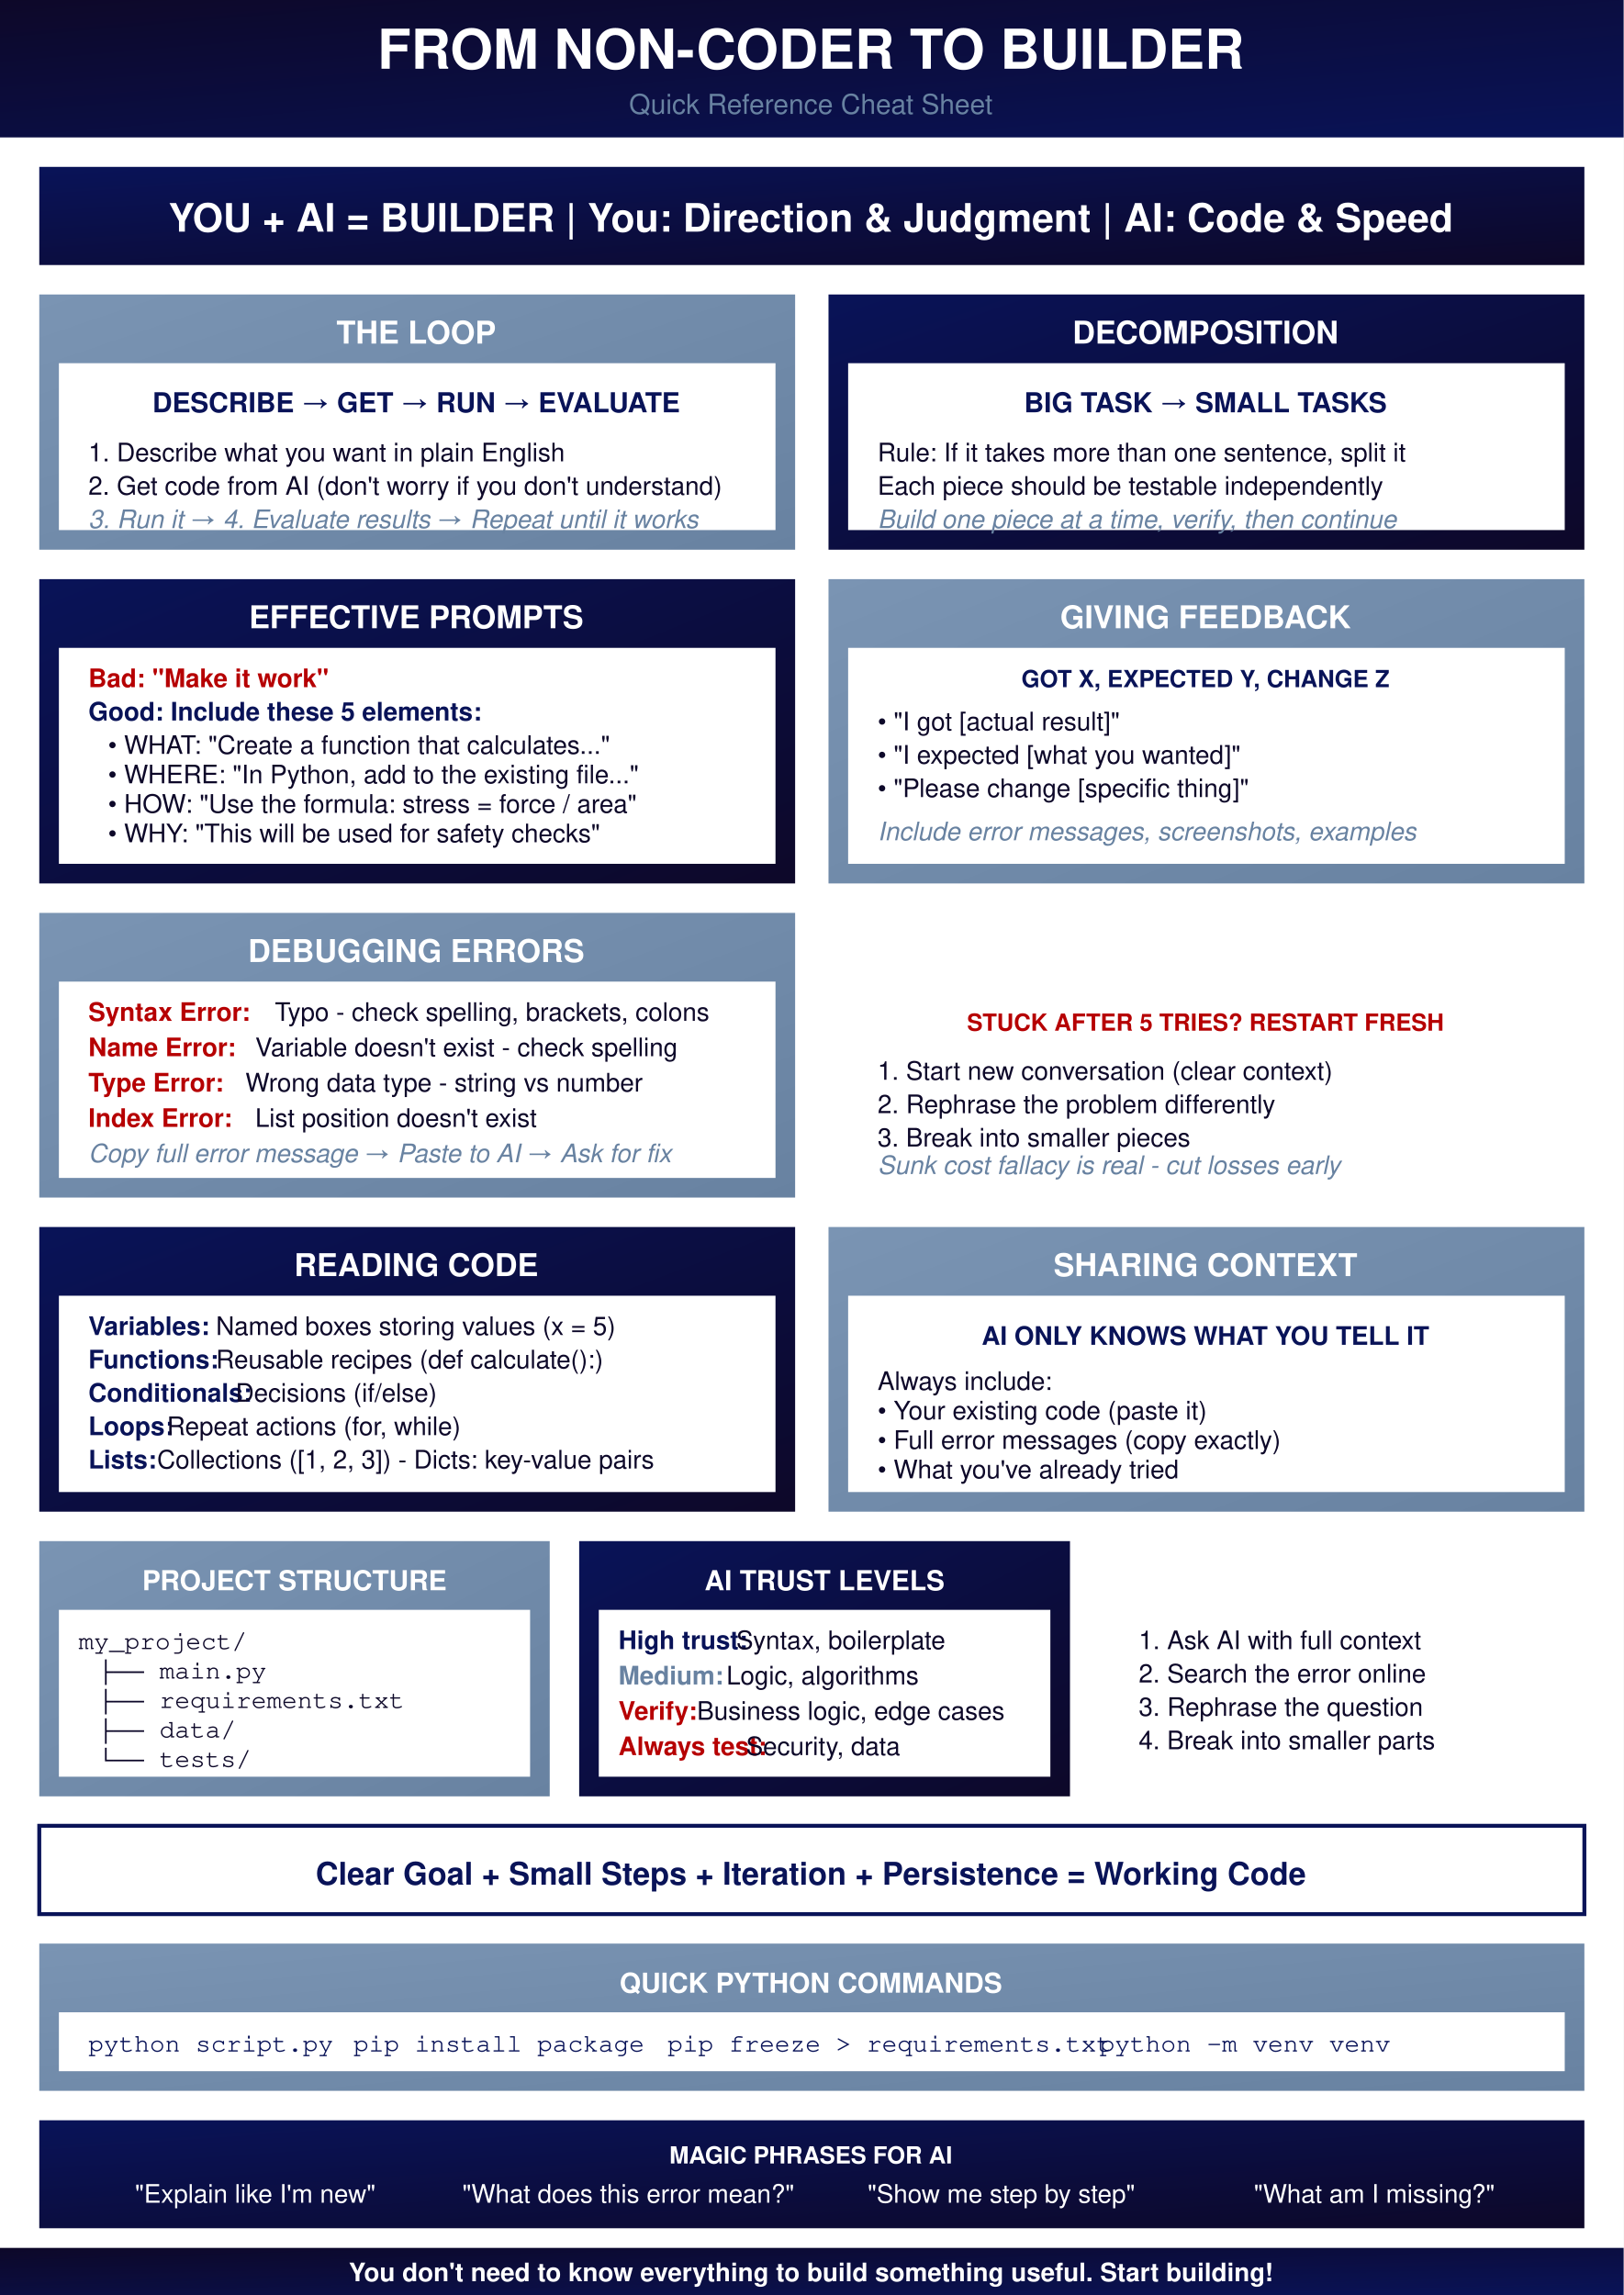
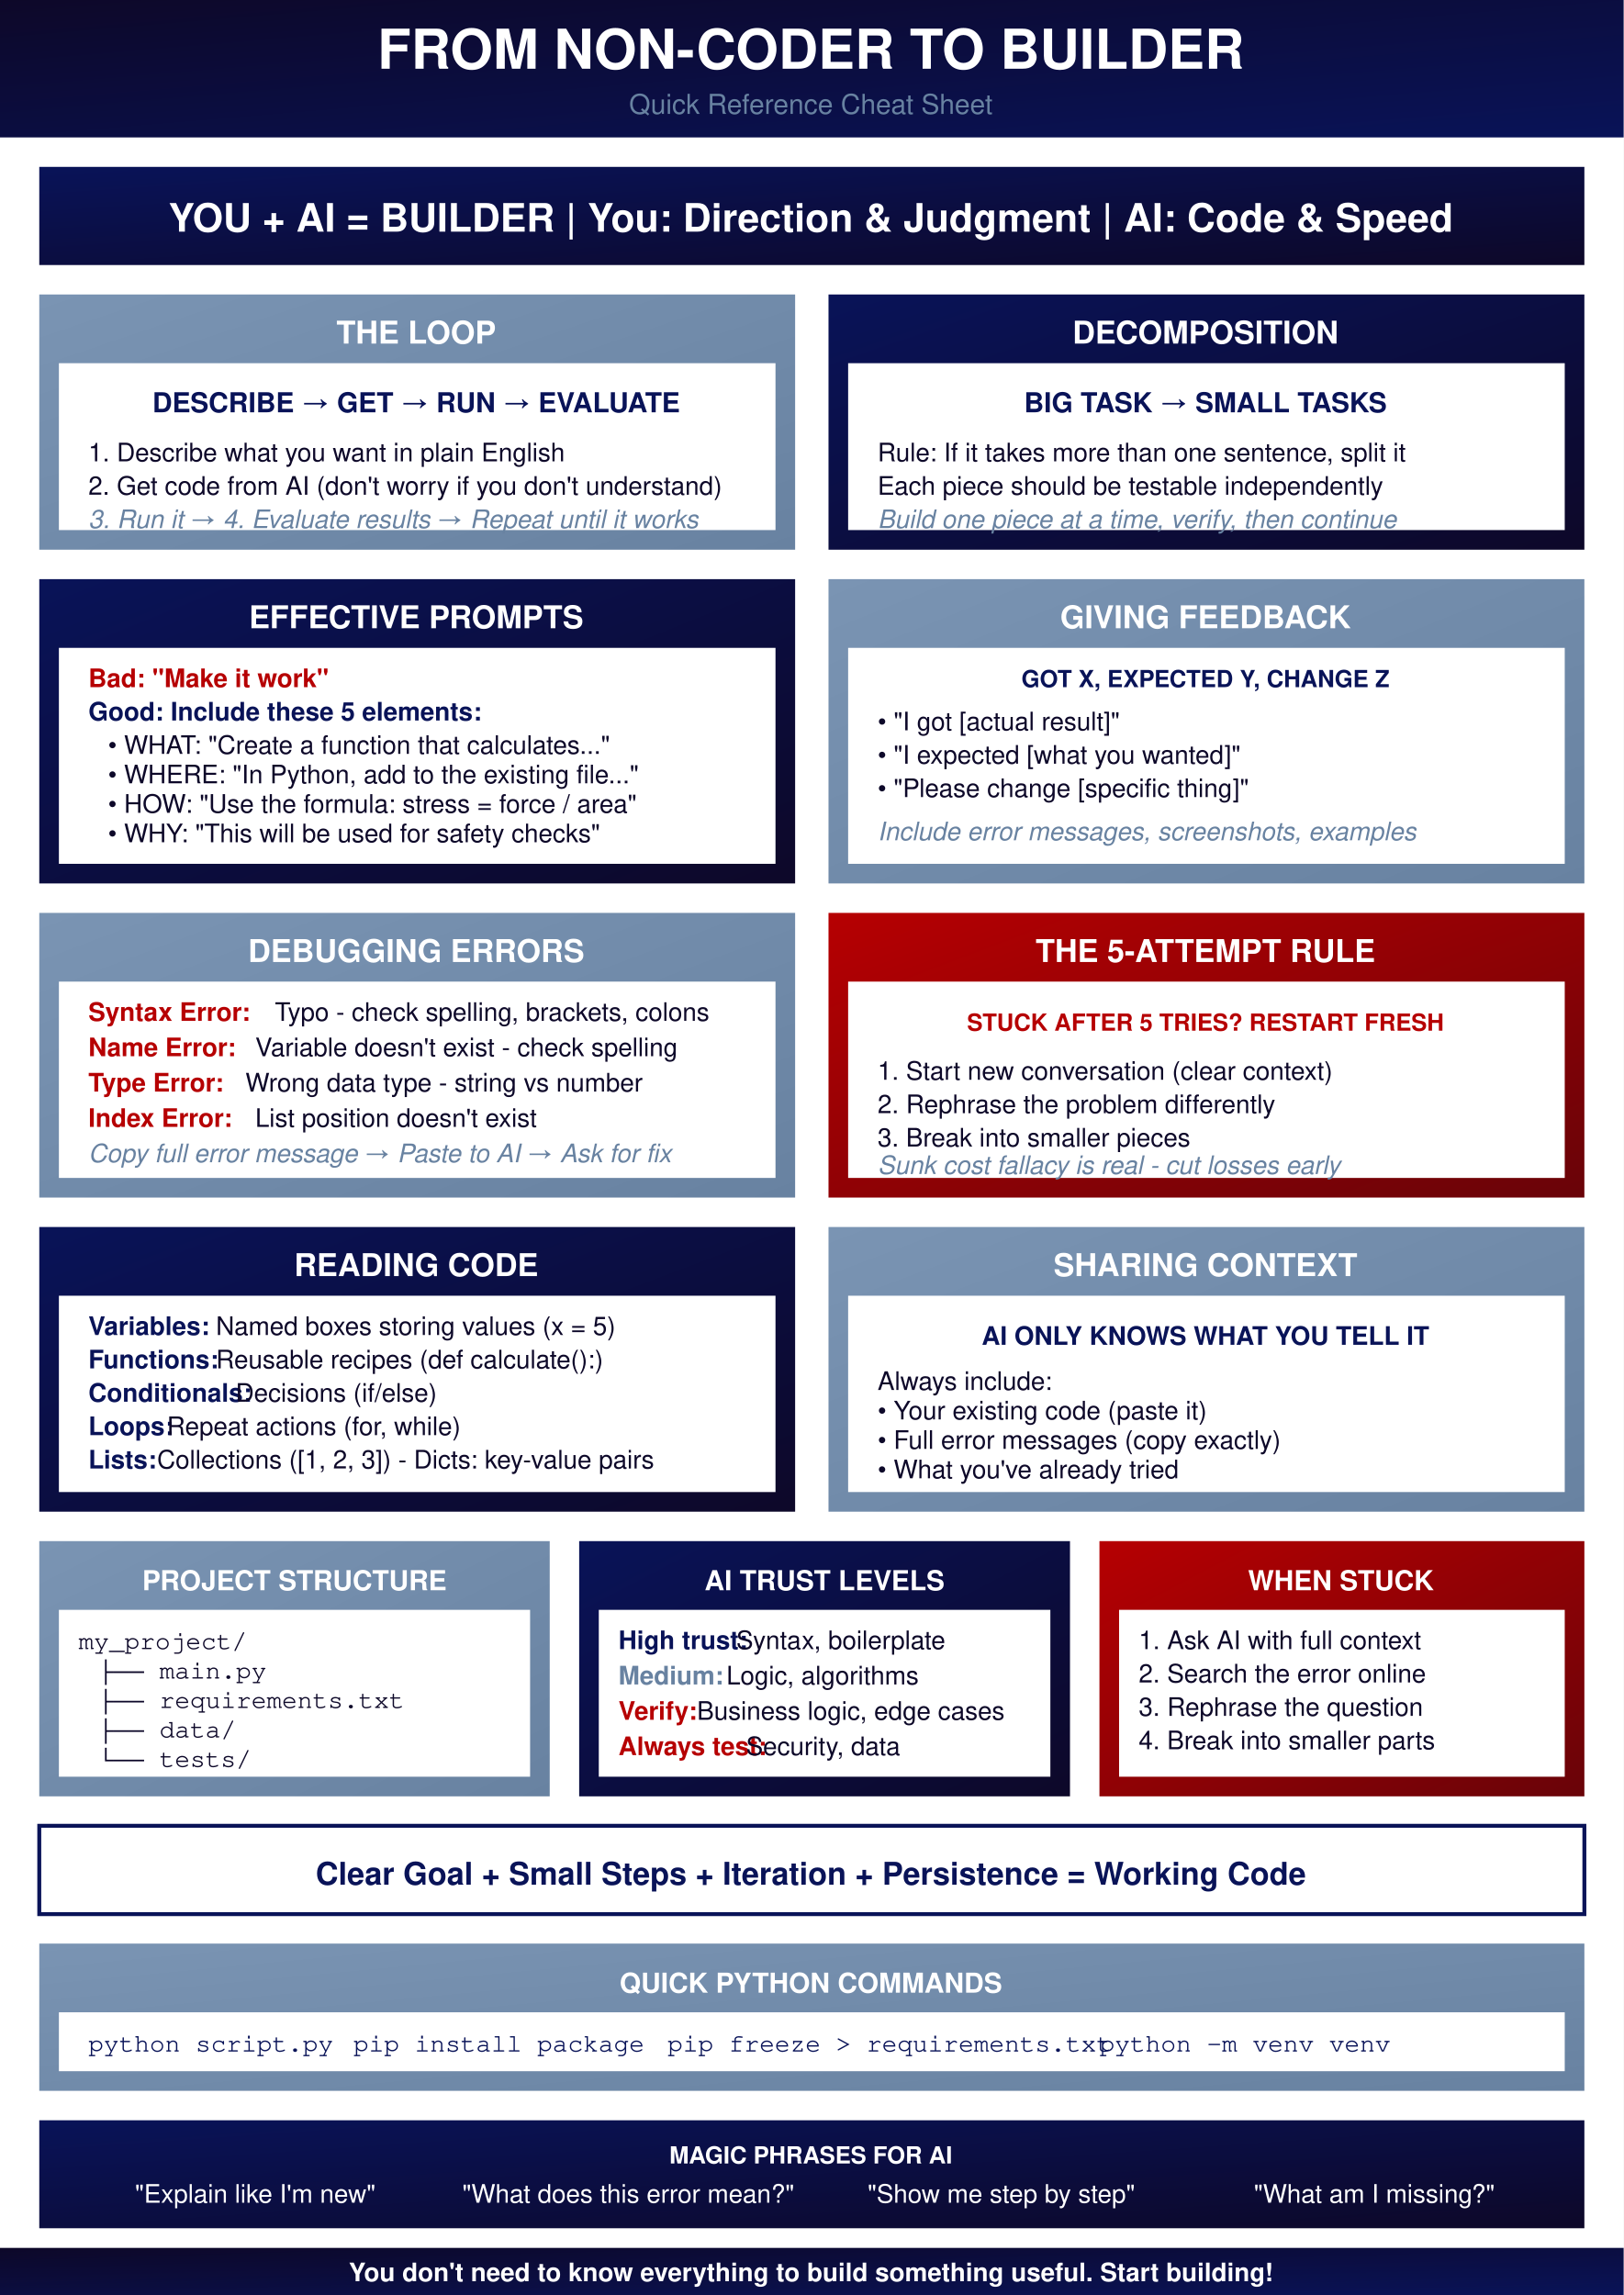
<svg xmlns="http://www.w3.org/2000/svg" viewBox="0 0 827 1169" width="827" height="1169">
  <defs>
    <linearGradient id="goodGreen" x1="0%" y1="0%" x2="100%" y2="100%">
      <stop offset="0%" style="stop-color:#0a7c42" />
      <stop offset="100%" style="stop-color:#065a2f" />
    </linearGradient>
    <linearGradient id="badRed" x1="0%" y1="0%" x2="100%" y2="100%">
      <stop offset="0%" style="stop-color:#b60002" />
      <stop offset="100%" style="stop-color:#690308" />
    </linearGradient>
    <linearGradient id="deepBlue" x1="0%" y1="0%" x2="100%" y2="100%">
      <stop offset="0%" style="stop-color:#091358" />
      <stop offset="100%" style="stop-color:#0d0829" />
    </linearGradient>
    <linearGradient id="aiPurple" x1="0%" y1="0%" x2="100%" y2="100%">
      <stop offset="0%" style="stop-color:#6b21a8" />
      <stop offset="100%" style="stop-color:#4c1d6d" />
    </linearGradient>
    <linearGradient id="steelBlue" x1="0%" y1="0%" x2="100%" y2="100%">
      <stop offset="0%" style="stop-color:#7a94b3" />
      <stop offset="100%" style="stop-color:#6882a1" />
    </linearGradient>
    <linearGradient id="darkNavy" x1="0%" y1="0%" x2="100%" y2="100%">
      <stop offset="0%" style="stop-color:#0d0829" />
      <stop offset="100%" style="stop-color:#091358" />
    </linearGradient>
  </defs>
  <rect width="827" height="1169" fill="#ffffff" />
  <rect x="0" y="0" width="827" height="70" fill="url(#darkNavy)" />
  <text x="413" y="35" font-family="Helvetica, Arial, sans-serif" font-size="28" font-weight="bold" fill="#ffffff" text-anchor="middle">FROM NON-CODER TO BUILDER</text>
  <text x="413" y="58" font-family="Helvetica, Arial, sans-serif" font-size="14" fill="#6882a1" text-anchor="middle">Quick Reference Cheat Sheet</text>
  <rect x="20" y="85" width="787" height="50" fill="url(#deepBlue)" />
  <text x="413" y="118" font-family="Helvetica, Arial, sans-serif" font-size="20" font-weight="bold" fill="#ffffff" text-anchor="middle">YOU + AI = BUILDER  |  You: Direction &amp; Judgment  |  AI: Code &amp; Speed</text>
  <rect x="20" y="150" width="385" height="130" fill="url(#steelBlue)" />
  <text x="212" y="175" font-family="Helvetica, Arial, sans-serif" font-size="16" font-weight="bold" fill="#ffffff" text-anchor="middle">THE LOOP</text>
  <rect x="30" y="185" width="365" height="85" fill="#ffffff" />
  <text x="212" y="210" font-family="Helvetica, Arial, sans-serif" font-size="14" font-weight="bold" fill="#091358" text-anchor="middle">DESCRIBE → GET → RUN → EVALUATE</text>
  <text x="45" y="235" font-family="Helvetica, Arial, sans-serif" font-size="13" fill="#0d0829">1. Describe what you want in plain English</text>
  <text x="45" y="252" font-family="Helvetica, Arial, sans-serif" font-size="13" fill="#0d0829">2. Get code from AI (don't worry if you don't understand)</text>
  <text x="45" y="269" font-family="Helvetica, Arial, sans-serif" font-size="13" fill="#6882a1" font-style="italic">3. Run it → 4. Evaluate results → Repeat until it works</text>
  <rect x="422" y="150" width="385" height="130" fill="url(#deepBlue)" />
  <text x="614" y="175" font-family="Helvetica, Arial, sans-serif" font-size="16" font-weight="bold" fill="#ffffff" text-anchor="middle">DECOMPOSITION</text>
  <rect x="432" y="185" width="365" height="85" fill="#ffffff" />
  <text x="614" y="210" font-family="Helvetica, Arial, sans-serif" font-size="14" font-weight="bold" fill="#091358" text-anchor="middle">BIG TASK → SMALL TASKS</text>
  <text x="447" y="235" font-family="Helvetica, Arial, sans-serif" font-size="13" fill="#0d0829">Rule: If it takes more than one sentence, split it</text>
  <text x="447" y="252" font-family="Helvetica, Arial, sans-serif" font-size="13" fill="#0d0829">Each piece should be testable independently</text>
  <text x="447" y="269" font-family="Helvetica, Arial, sans-serif" font-size="13" fill="#6882a1" font-style="italic">Build one piece at a time, verify, then continue</text>
  <rect x="20" y="295" width="385" height="155" fill="url(#deepBlue)" />
  <text x="212" y="320" font-family="Helvetica, Arial, sans-serif" font-size="16" font-weight="bold" fill="#ffffff" text-anchor="middle">EFFECTIVE PROMPTS</text>
  <rect x="30" y="330" width="365" height="110" fill="#ffffff" />
  <text x="45" y="350" font-family="Helvetica, Arial, sans-serif" font-size="13" fill="#b60002" font-weight="bold">Bad: "Make it work"</text>
  <text x="45" y="367" font-family="Helvetica, Arial, sans-serif" font-size="13" fill="#091358" font-weight="bold">Good: Include these 5 elements:</text>
  <text x="55" y="384" font-family="Helvetica, Arial, sans-serif" font-size="13" fill="#0d0829">• WHAT: "Create a function that calculates..."</text>
  <text x="55" y="399" font-family="Helvetica, Arial, sans-serif" font-size="13" fill="#0d0829">• WHERE: "In Python, add to the existing file..."</text>
  <text x="55" y="414" font-family="Helvetica, Arial, sans-serif" font-size="13" fill="#0d0829">• HOW: "Use the formula: stress = force / area"</text>
  <text x="55" y="429" font-family="Helvetica, Arial, sans-serif" font-size="13" fill="#0d0829">• WHY: "This will be used for safety checks"</text>
  <rect x="422" y="295" width="385" height="155" fill="url(#steelBlue)" />
  <text x="614" y="320" font-family="Helvetica, Arial, sans-serif" font-size="16" font-weight="bold" fill="#ffffff" text-anchor="middle">GIVING FEEDBACK</text>
  <rect x="432" y="330" width="365" height="110" fill="#ffffff" />
  <text x="614" y="350" font-family="Helvetica, Arial, sans-serif" font-size="12" font-weight="bold" fill="#091358" text-anchor="middle">GOT X, EXPECTED Y, CHANGE Z</text>
  <text x="447" y="372" font-family="Helvetica, Arial, sans-serif" font-size="13" fill="#0d0829">• "I got [actual result]"</text>
  <text x="447" y="389" font-family="Helvetica, Arial, sans-serif" font-size="13" fill="#0d0829">• "I expected [what you wanted]"</text>
  <text x="447" y="406" font-family="Helvetica, Arial, sans-serif" font-size="13" fill="#0d0829">• "Please change [specific thing]"</text>
  <text x="447" y="428" font-family="Helvetica, Arial, sans-serif" font-size="13" fill="#6882a1" font-style="italic">Include error messages, screenshots, examples</text>
  <rect x="20" y="465" width="385" height="145" fill="url(#steelBlue)" />
  <text x="212" y="490" font-family="Helvetica, Arial, sans-serif" font-size="16" font-weight="bold" fill="#ffffff" text-anchor="middle">DEBUGGING ERRORS</text>
  <rect x="30" y="500" width="365" height="100" fill="#ffffff" />
  <text x="45" y="520" font-family="Helvetica, Arial, sans-serif" font-size="13" fill="#b60002" font-weight="bold">Syntax Error:</text>
  <text x="140" y="520" font-family="Helvetica, Arial, sans-serif" font-size="13" fill="#0d0829">Typo - check spelling, brackets, colons</text>
  <text x="45" y="538" font-family="Helvetica, Arial, sans-serif" font-size="13" fill="#b60002" font-weight="bold">Name Error:</text>
  <text x="130" y="538" font-family="Helvetica, Arial, sans-serif" font-size="13" fill="#0d0829">Variable doesn't exist - check spelling</text>
  <text x="45" y="556" font-family="Helvetica, Arial, sans-serif" font-size="13" fill="#b60002" font-weight="bold">Type Error:</text>
  <text x="125" y="556" font-family="Helvetica, Arial, sans-serif" font-size="13" fill="#0d0829">Wrong data type - string vs number</text>
  <text x="45" y="574" font-family="Helvetica, Arial, sans-serif" font-size="13" fill="#b60002" font-weight="bold">Index Error:</text>
  <text x="130" y="574" font-family="Helvetica, Arial, sans-serif" font-size="13" fill="#0d0829">List position doesn't exist</text>
  <text x="45" y="592" font-family="Helvetica, Arial, sans-serif" font-size="13" fill="#6882a1" font-style="italic">Copy full error message → Paste to AI → Ask for fix</text>
-   <rect x="422" y="465" width="385" height="145" fill="url(#brightRed)" />
+   <rect x="422" y="465" width="385" height="145" fill="url(#badRed)" />
  <text x="614" y="490" font-family="Helvetica, Arial, sans-serif" font-size="16" font-weight="bold" fill="#ffffff" text-anchor="middle">THE 5-ATTEMPT RULE</text>
  <rect x="432" y="500" width="365" height="100" fill="#ffffff" />
  <text x="614" y="525" font-family="Helvetica, Arial, sans-serif" font-size="12" font-weight="bold" fill="#b60002" text-anchor="middle">STUCK AFTER 5 TRIES? RESTART FRESH</text>
  <text x="447" y="550" font-family="Helvetica, Arial, sans-serif" font-size="13" fill="#0d0829">1. Start new conversation (clear context)</text>
  <text x="447" y="567" font-family="Helvetica, Arial, sans-serif" font-size="13" fill="#0d0829">2. Rephrase the problem differently</text>
  <text x="447" y="584" font-family="Helvetica, Arial, sans-serif" font-size="13" fill="#0d0829">3. Break into smaller pieces</text>
  <text x="447" y="598" font-family="Helvetica, Arial, sans-serif" font-size="13" fill="#6882a1" font-style="italic">Sunk cost fallacy is real - cut losses early</text>
  <rect x="20" y="625" width="385" height="145" fill="url(#deepBlue)" />
  <text x="212" y="650" font-family="Helvetica, Arial, sans-serif" font-size="16" font-weight="bold" fill="#ffffff" text-anchor="middle">READING CODE</text>
  <rect x="30" y="660" width="365" height="100" fill="#ffffff" />
  <text x="45" y="680" font-family="Helvetica, Arial, sans-serif" font-size="13" fill="#091358" font-weight="bold">Variables:</text>
  <text x="110" y="680" font-family="Helvetica, Arial, sans-serif" font-size="13" fill="#0d0829">Named boxes storing values (x = 5)</text>
  <text x="45" y="697" font-family="Helvetica, Arial, sans-serif" font-size="13" fill="#091358" font-weight="bold">Functions:</text>
  <text x="110" y="697" font-family="Helvetica, Arial, sans-serif" font-size="13" fill="#0d0829">Reusable recipes (def calculate():)</text>
  <text x="45" y="714" font-family="Helvetica, Arial, sans-serif" font-size="13" fill="#091358" font-weight="bold">Conditionals:</text>
  <text x="120" y="714" font-family="Helvetica, Arial, sans-serif" font-size="13" fill="#0d0829">Decisions (if/else)</text>
  <text x="45" y="731" font-family="Helvetica, Arial, sans-serif" font-size="13" fill="#091358" font-weight="bold">Loops:</text>
  <text x="85" y="731" font-family="Helvetica, Arial, sans-serif" font-size="13" fill="#0d0829">Repeat actions (for, while)</text>
  <text x="45" y="748" font-family="Helvetica, Arial, sans-serif" font-size="13" fill="#091358" font-weight="bold">Lists:</text>
  <text x="80" y="748" font-family="Helvetica, Arial, sans-serif" font-size="13" fill="#0d0829">Collections ([1, 2, 3]) - Dicts: key-value pairs</text>
  <rect x="422" y="625" width="385" height="145" fill="url(#steelBlue)" />
  <text x="614" y="650" font-family="Helvetica, Arial, sans-serif" font-size="16" font-weight="bold" fill="#ffffff" text-anchor="middle">SHARING CONTEXT</text>
  <rect x="432" y="660" width="365" height="100" fill="#ffffff" />
  <text x="614" y="685" font-family="Helvetica, Arial, sans-serif" font-size="13" font-weight="bold" fill="#091358" text-anchor="middle">AI ONLY KNOWS WHAT YOU TELL IT</text>
  <text x="447" y="708" font-family="Helvetica, Arial, sans-serif" font-size="13" fill="#0d0829">Always include:</text>
  <text x="447" y="723" font-family="Helvetica, Arial, sans-serif" font-size="13" fill="#0d0829">• Your existing code (paste it)</text>
  <text x="447" y="738" font-family="Helvetica, Arial, sans-serif" font-size="13" fill="#0d0829">• Full error messages (copy exactly)</text>
  <text x="447" y="753" font-family="Helvetica, Arial, sans-serif" font-size="13" fill="#0d0829">• What you've already tried</text>
  <rect x="20" y="785" width="260" height="130" fill="url(#steelBlue)" />
  <text x="150" y="810" font-family="Helvetica, Arial, sans-serif" font-size="14" font-weight="bold" fill="#ffffff" text-anchor="middle">PROJECT STRUCTURE</text>
  <rect x="30" y="820" width="240" height="85" fill="#ffffff" />
  <text x="40" y="840" font-family="Courier, monospace" font-size="13" fill="#0d0829">my_project/</text>
  <text x="50" y="855" font-family="Courier, monospace" font-size="13" fill="#0d0829">├── main.py</text>
  <text x="50" y="870" font-family="Courier, monospace" font-size="13" fill="#0d0829">├── requirements.txt</text>
  <text x="50" y="885" font-family="Courier, monospace" font-size="13" fill="#0d0829">├── data/</text>
  <text x="50" y="900" font-family="Courier, monospace" font-size="13" fill="#0d0829">└── tests/</text>
  <rect x="295" y="785" width="250" height="130" fill="url(#deepBlue)" />
  <text x="420" y="810" font-family="Helvetica, Arial, sans-serif" font-size="14" font-weight="bold" fill="#ffffff" text-anchor="middle">AI TRUST LEVELS</text>
  <rect x="305" y="820" width="230" height="85" fill="#ffffff" />
  <text x="315" y="840" font-family="Helvetica, Arial, sans-serif" font-size="13" fill="#091358" font-weight="bold">High trust:</text>
  <text x="375" y="840" font-family="Helvetica, Arial, sans-serif" font-size="13" fill="#0d0829">Syntax, boilerplate</text>
  <text x="315" y="858" font-family="Helvetica, Arial, sans-serif" font-size="13" fill="#6882a1" font-weight="bold">Medium:</text>
  <text x="370" y="858" font-family="Helvetica, Arial, sans-serif" font-size="13" fill="#0d0829">Logic, algorithms</text>
  <text x="315" y="876" font-family="Helvetica, Arial, sans-serif" font-size="13" fill="#b60002" font-weight="bold">Verify:</text>
  <text x="355" y="876" font-family="Helvetica, Arial, sans-serif" font-size="13" fill="#0d0829">Business logic, edge cases</text>
  <text x="315" y="894" font-family="Helvetica, Arial, sans-serif" font-size="13" fill="#b60002" font-weight="bold">Always test:</text>
  <text x="380" y="894" font-family="Helvetica, Arial, sans-serif" font-size="13" fill="#0d0829">Security, data</text>
-   <rect x="560" y="785" width="247" height="130" fill="url(#brightRed)" />
+   <rect x="560" y="785" width="247" height="130" fill="url(#badRed)" />
  <text x="683" y="810" font-family="Helvetica, Arial, sans-serif" font-size="14" font-weight="bold" fill="#ffffff" text-anchor="middle">WHEN STUCK</text>
  <rect x="570" y="820" width="227" height="85" fill="#ffffff" />
  <text x="580" y="840" font-family="Helvetica, Arial, sans-serif" font-size="13" fill="#0d0829">1. Ask AI with full context</text>
  <text x="580" y="857" font-family="Helvetica, Arial, sans-serif" font-size="13" fill="#0d0829">2. Search the error online</text>
  <text x="580" y="874" font-family="Helvetica, Arial, sans-serif" font-size="13" fill="#0d0829">3. Rephrase the question</text>
  <text x="580" y="891" font-family="Helvetica, Arial, sans-serif" font-size="13" fill="#0d0829">4. Break into smaller parts</text>
  <rect x="20" y="930" width="787" height="45" fill="#ffffff" stroke="#091358" stroke-width="2" />
  <text x="413" y="960" font-family="Helvetica, Arial, sans-serif" font-size="16" font-weight="bold" fill="#091358" text-anchor="middle">Clear Goal + Small Steps + Iteration + Persistence = Working Code</text>
  <rect x="20" y="990" width="787" height="75" fill="url(#steelBlue)" />
  <text x="413" y="1015" font-family="Helvetica, Arial, sans-serif" font-size="14" font-weight="bold" fill="#ffffff" text-anchor="middle">QUICK PYTHON COMMANDS</text>
  <rect x="30" y="1025" width="767" height="30" fill="#ffffff" />
  <text x="45" y="1045" font-family="Courier, monospace" font-size="13" fill="#091358">python script.py</text>
  <text x="180" y="1045" font-family="Courier, monospace" font-size="13" fill="#091358">pip install package</text>
  <text x="340" y="1045" font-family="Courier, monospace" font-size="13" fill="#091358">pip freeze &gt; requirements.txt</text>
  <text x="560" y="1045" font-family="Courier, monospace" font-size="13" fill="#091358">python -m venv venv</text>
  <rect x="20" y="1080" width="787" height="55" fill="url(#deepBlue)" />
  <text x="413" y="1102" font-family="Helvetica, Arial, sans-serif" font-size="12" font-weight="bold" fill="#ffffff" text-anchor="middle">MAGIC PHRASES FOR AI</text>
  <text x="130" y="1122" font-family="Helvetica, Arial, sans-serif" font-size="13" fill="#ffffff" text-anchor="middle">"Explain like I'm new"</text>
  <text x="320" y="1122" font-family="Helvetica, Arial, sans-serif" font-size="13" fill="#ffffff" text-anchor="middle">"What does this error mean?"</text>
  <text x="510" y="1122" font-family="Helvetica, Arial, sans-serif" font-size="13" fill="#ffffff" text-anchor="middle">"Show me step by step"</text>
  <text x="700" y="1122" font-family="Helvetica, Arial, sans-serif" font-size="13" fill="#ffffff" text-anchor="middle">"What am I missing?"</text>
  <rect x="0" y="1145" width="827" height="24" fill="url(#darkNavy)" />
  <text x="413" y="1162" font-family="Helvetica, Arial, sans-serif" font-size="13" font-weight="bold" fill="#ffffff" text-anchor="middle">You don't need to know everything to build something useful. Start building!</text>
</svg>
